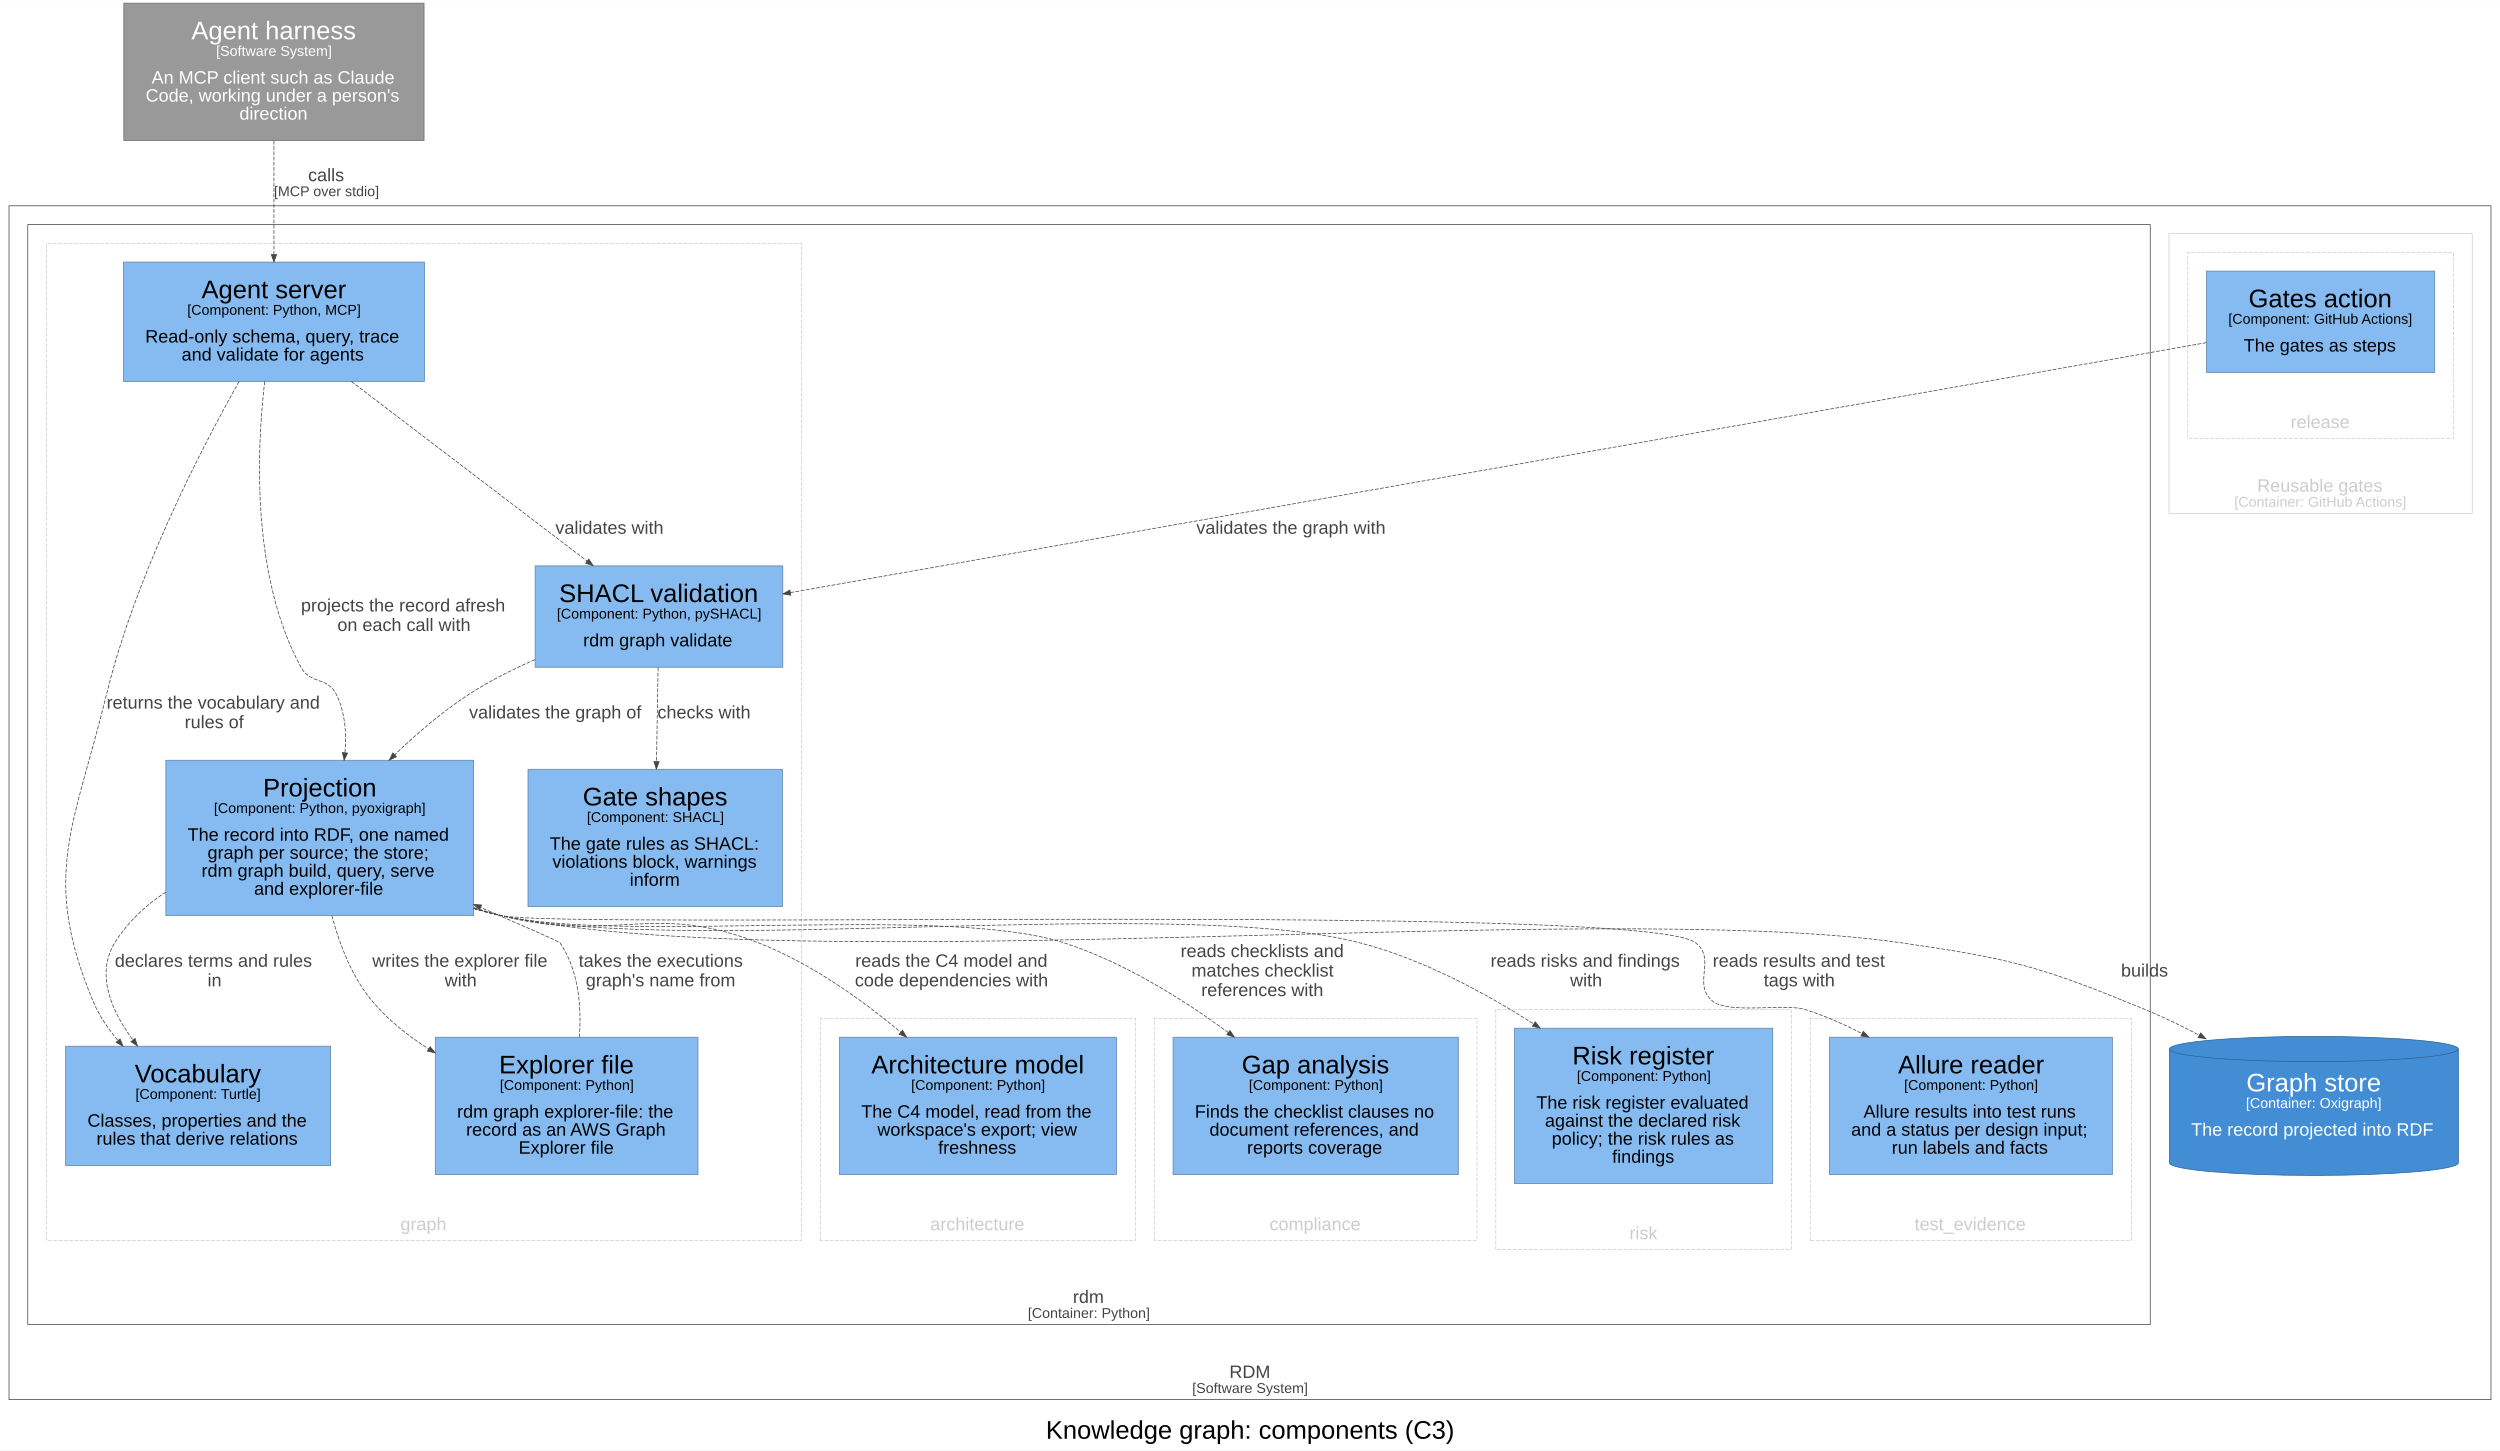
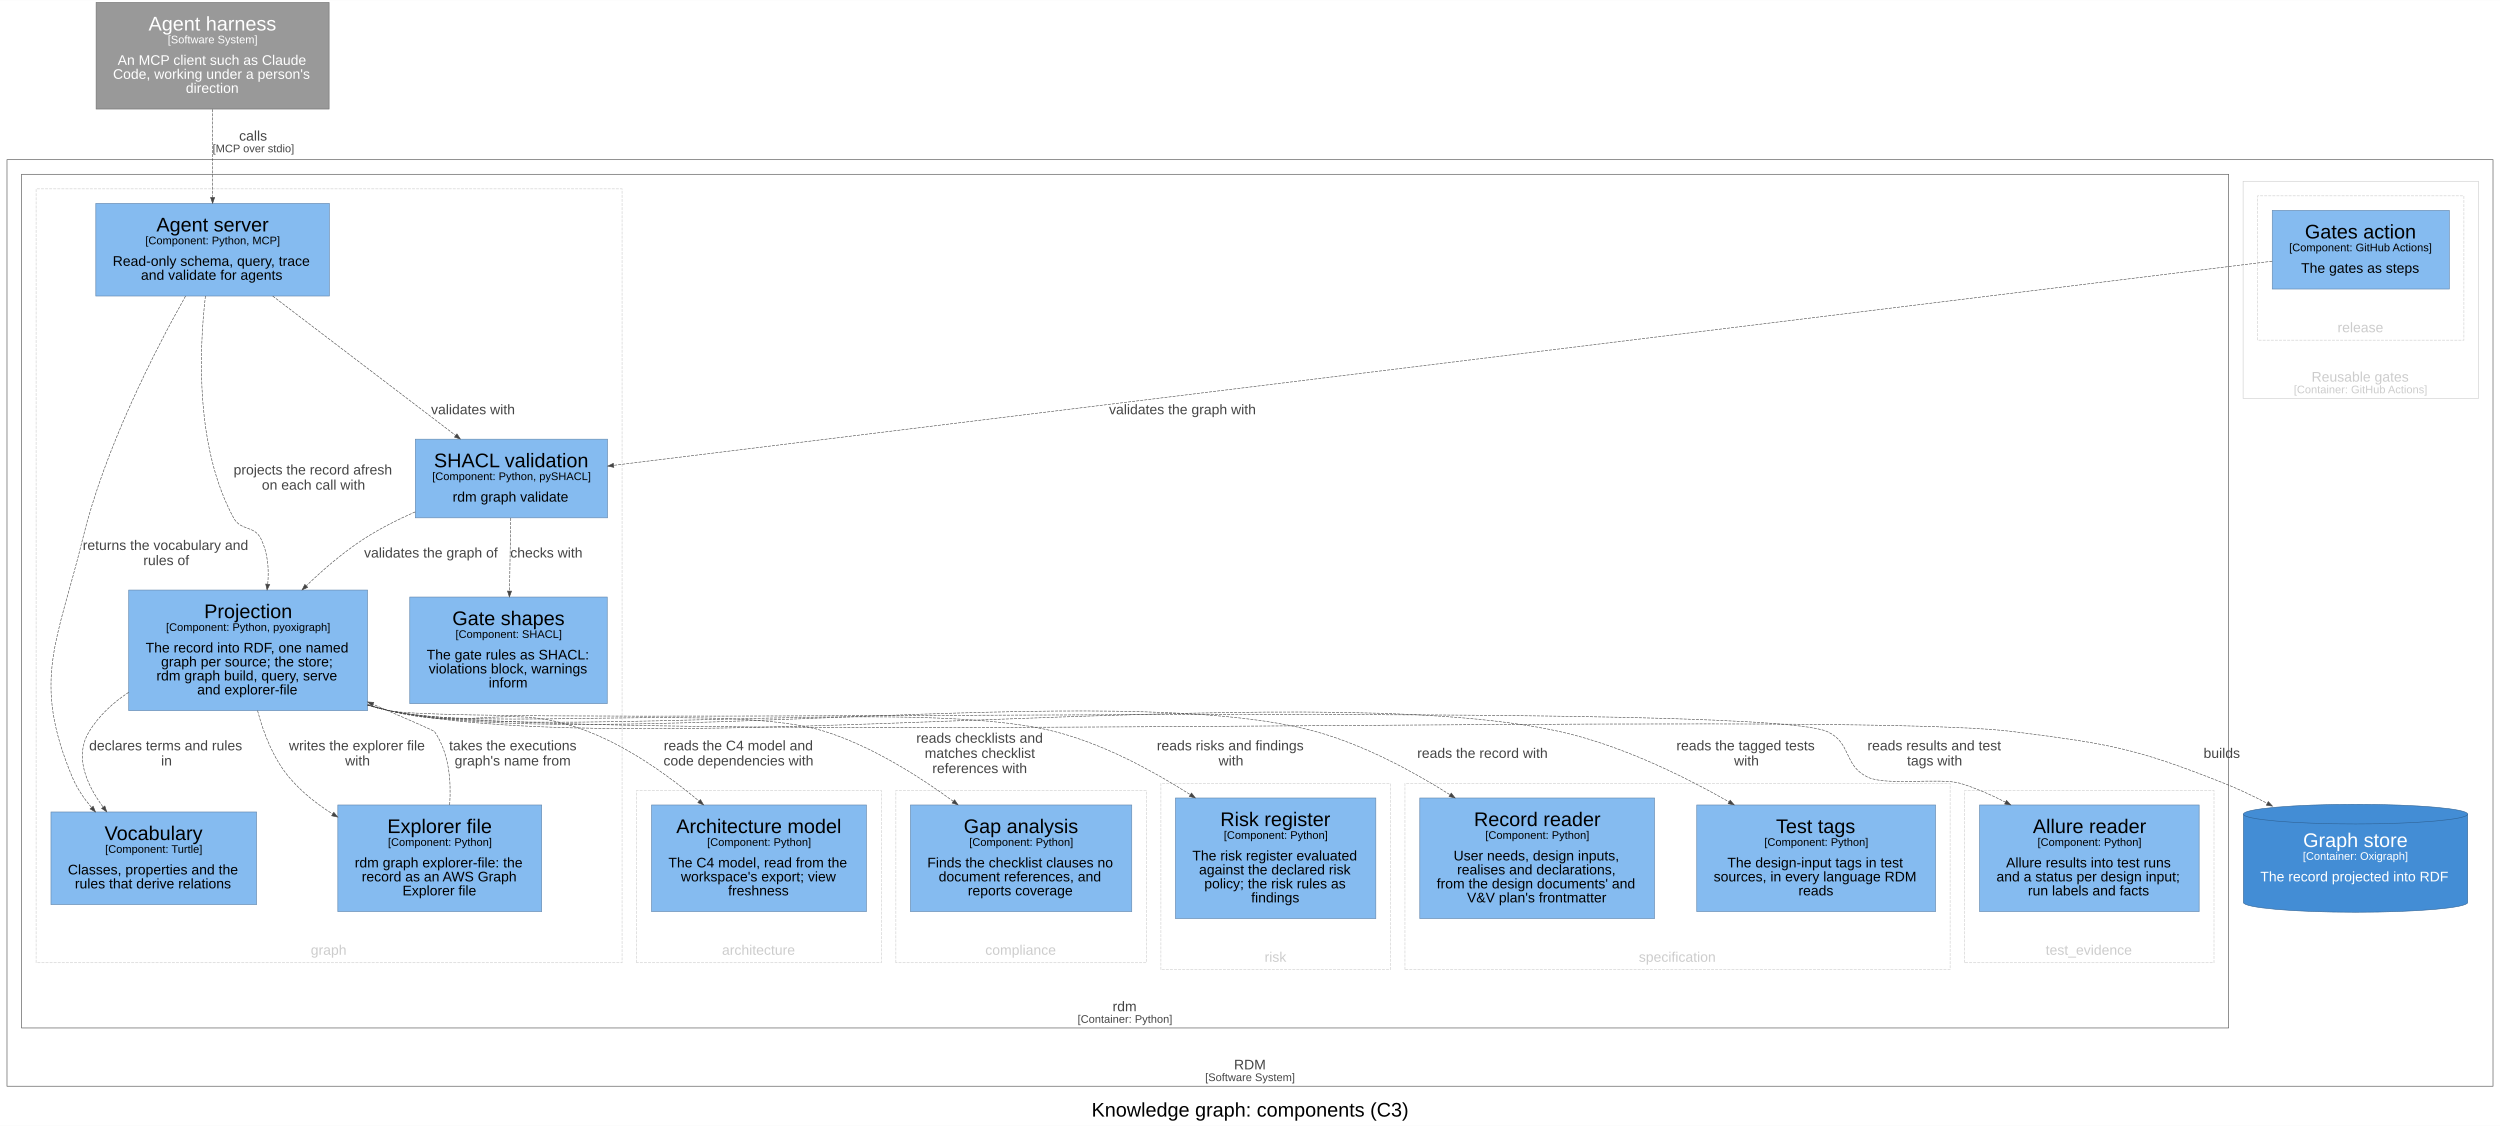
- <svg xmlns="http://www.w3.org/2000/svg" width="3331pt" height="1933pt" viewBox="0.00 0.00 3331.00 1932.60">
+ <svg xmlns="http://www.w3.org/2000/svg" width="4292pt" height="1933pt" viewBox="0.00 0.00 4292.00 1932.60">
  <g id="graph0" class="graph" transform="scale(1 1) rotate(0) translate(4 1928.6)">
-     <polygon fill="white" stroke="transparent" points="-4,4 -4,-1928.6 3327,-1928.6 3327,4 -4,4" />
-     <text text-anchor="start" x="1389.5" y="-11.8" font-family="Arial" font-size="34.00">Knowledge graph: components (C3)</text>
+     <polygon fill="white" stroke="transparent" points="-4,4 -4,-1928.6 4288,-1928.6 4288,4 -4,4" />
+     <text text-anchor="start" x="1870" y="-11.8" font-family="Arial" font-size="34.00">Knowledge graph: components (C3)</text>
    <g id="clust1" class="cluster">
-       <polygon fill="none" stroke="#444444" points="8,-64 8,-1654.6 3315,-1654.6 3315,-64 8,-64" />
-       <text text-anchor="start" x="1634" y="-92.8" font-family="Arial" font-size="24.00" fill="#444444">RDM</text>
-       <text text-anchor="start" x="1584.5" y="-72.8" font-family="Arial" font-size="19.00" fill="#444444">[Software System]</text>
+       <polygon fill="none" stroke="#444444" points="8,-64 8,-1654.6 4276,-1654.6 4276,-64 8,-64" />
+       <text text-anchor="start" x="2114.5" y="-92.8" font-family="Arial" font-size="24.00" fill="#444444">RDM</text>
+       <text text-anchor="start" x="2065" y="-72.8" font-family="Arial" font-size="19.00" fill="#444444">[Software System]</text>
    </g>
    <g id="clust2" class="cluster">
-       <polygon fill="none" stroke="#cccccc" points="2886,-1244.8 2886,-1617.6 3290,-1617.6 3290,-1244.8 2886,-1244.8" />
-       <text text-anchor="start" x="3003.5" y="-1273.6" font-family="Arial" font-size="24.00" fill="#cccccc">Reusable gates</text>
-       <text text-anchor="start" x="2973" y="-1253.6" font-family="Arial" font-size="19.00" fill="#cccccc">[Container: GitHub Actions]</text>
+       <polygon fill="none" stroke="#cccccc" points="3847,-1244.8 3847,-1617.6 4251,-1617.6 4251,-1244.8 3847,-1244.8" />
+       <text text-anchor="start" x="3964.5" y="-1273.6" font-family="Arial" font-size="24.00" fill="#cccccc">Reusable gates</text>
+       <text text-anchor="start" x="3934" y="-1253.6" font-family="Arial" font-size="19.00" fill="#cccccc">[Container: GitHub Actions]</text>
    </g>
    <g id="clust3" class="cluster">
-       <polygon fill="none" stroke="#cccccc" stroke-dasharray="5,2" points="2911,-1344.8 2911,-1592.6 3265,-1592.6 3265,-1344.8 2911,-1344.8" />
-       <text text-anchor="start" x="3048" y="-1358.4" font-family="Arial" font-size="24.00" fill="#cccccc">release</text>
+       <polygon fill="none" stroke="#cccccc" stroke-dasharray="5,2" points="3872,-1344.8 3872,-1592.6 4226,-1592.6 4226,-1344.8 3872,-1344.8" />
+       <text text-anchor="start" x="4009" y="-1358.4" font-family="Arial" font-size="24.00" fill="#cccccc">release</text>
    </g>
    <g id="clust4" class="cluster">
-       <polygon fill="none" stroke="#444444" points="33,-164 33,-1629.6 2861,-1629.6 2861,-164 33,-164" />
-       <text text-anchor="start" x="1425.5" y="-192.8" font-family="Arial" font-size="24.00" fill="#444444">rdm</text>
-       <text text-anchor="start" x="1365.5" y="-172.8" font-family="Arial" font-size="19.00" fill="#444444">[Container: Python]</text>
+       <polygon fill="none" stroke="#444444" points="33,-164 33,-1629.6 3822,-1629.6 3822,-164 33,-164" />
+       <text text-anchor="start" x="1906" y="-192.8" font-family="Arial" font-size="24.00" fill="#444444">rdm</text>
+       <text text-anchor="start" x="1846" y="-172.8" font-family="Arial" font-size="19.00" fill="#444444">[Container: Python]</text>
    </g>
    <g id="clust5" class="cluster">
      <polygon fill="none" stroke="#cccccc" stroke-dasharray="5,2" points="1089,-276 1089,-571.8 1509,-571.8 1509,-276 1089,-276" />
      <text text-anchor="start" x="1235.5" y="-289.6" font-family="Arial" font-size="24.00" fill="#cccccc">architecture</text>
    </g>
    <g id="clust6" class="cluster">
      <polygon fill="none" stroke="#cccccc" stroke-dasharray="5,2" points="1534,-276 1534,-571.8 1964,-571.8 1964,-276 1534,-276" />
      <text text-anchor="start" x="1687.5" y="-289.6" font-family="Arial" font-size="24.00" fill="#cccccc">compliance</text>
    </g>
    <g id="clust7" class="cluster">
      <polygon fill="none" stroke="#cccccc" stroke-dasharray="5,2" points="58,-276 58,-1604.6 1064,-1604.6 1064,-276 58,-276" />
      <text text-anchor="start" x="529.5" y="-289.6" font-family="Arial" font-size="24.00" fill="#cccccc">graph</text>
    </g>
    <g id="clust8" class="cluster">
      <polygon fill="none" stroke="#cccccc" stroke-dasharray="5,2" points="1989,-264 1989,-583.8 2383,-583.8 2383,-264 1989,-264" />
      <text text-anchor="start" x="2167" y="-277.6" font-family="Arial" font-size="24.00" fill="#cccccc">risk</text>
    </g>
    <g id="clust9" class="cluster">
-       <polygon fill="none" stroke="#cccccc" stroke-dasharray="5,2" points="2408,-276 2408,-571.8 2836,-571.8 2836,-276 2408,-276" />
-       <text text-anchor="start" x="2547" y="-289.6" font-family="Arial" font-size="24.00" fill="#cccccc">test_evidence</text>
+       <polygon fill="none" stroke="#cccccc" stroke-dasharray="5,2" points="2408,-264 2408,-583.8 3344,-583.8 3344,-264 2408,-264" />
+       <text text-anchor="start" x="2809.5" y="-277.6" font-family="Arial" font-size="24.00" fill="#cccccc">specification</text>
+     </g>
+     <g id="clust10" class="cluster">
+       <polygon fill="none" stroke="#cccccc" stroke-dasharray="5,2" points="3369,-276 3369,-571.8 3797,-571.8 3797,-276 3369,-276" />
+       <text text-anchor="start" x="3508" y="-289.6" font-family="Arial" font-size="24.00" fill="#cccccc">test_evidence</text>
    </g>
    <g id="56" class="node">
      <polygon fill="#999999" stroke="#6b6b6b" points="561,-1924.6 161,-1924.6 161,-1741.6 561,-1741.6 561,-1924.6" />
      <text text-anchor="start" x="251" y="-1876.4" font-family="Arial" font-size="34.00" fill="#ffffff">Agent harness</text>
      <text text-anchor="start" x="284" y="-1854.4" font-family="Arial" font-size="19.00" fill="#ffffff">[Software System]</text>
      <text text-anchor="start" x="198" y="-1817.4" font-family="Arial" font-size="24.00" fill="#ffffff">An MCP client such as Claude</text>
      <text text-anchor="start" x="190" y="-1793.4" font-family="Arial" font-size="24.00" fill="#ffffff">Code, working under a person's</text>
      <text text-anchor="start" x="315" y="-1769.4" font-family="Arial" font-size="24.00" fill="#ffffff">direction</text>
    </g>
    <g id="44" class="node">
      <polygon fill="#85bbf0" stroke="#5d82a8" points="561.5,-1579.6 160.5,-1579.6 160.5,-1420.6 561.5,-1420.6 561.5,-1579.6" />
      <text text-anchor="start" x="264.5" y="-1531.4" font-family="Arial" font-size="34.00" fill="#000000">Agent server</text>
      <text text-anchor="start" x="245.5" y="-1509.4" font-family="Arial" font-size="19.00" fill="#000000">[Component: Python, MCP]</text>
      <text text-anchor="start" x="189.5" y="-1472.4" font-family="Arial" font-size="24.00" fill="#000000">Read-only schema, query, trace</text>
      <text text-anchor="start" x="238" y="-1448.4" font-family="Arial" font-size="24.00" fill="#000000">and validate for agents</text>
    </g>
-     <g id="157" class="edge">
+     <g id="132" class="edge">
      <path fill="none" stroke="#444444" stroke-dasharray="5,2" d="M361,-1741.21C361,-1694.05 361,-1636.67 361,-1589.83" />
      <polygon fill="#444444" stroke="#444444" points="364.5,-1589.69 361,-1579.69 357.5,-1589.69 364.5,-1589.69" />
      <text text-anchor="start" x="406.5" y="-1687.4" font-family="Arial" font-size="24.00" fill="#444444">calls</text>
      <text text-anchor="start" x="361" y="-1667.4" font-family="Arial" font-size="19.00" fill="#444444">[MCP over stdio]</text>
    </g>
    <g id="49" class="node">
-       <polygon fill="#85bbf0" stroke="#5d82a8" points="3240,-1567.6 2936,-1567.6 2936,-1432.6 3240,-1432.6 3240,-1567.6" />
-       <text text-anchor="start" x="2992" y="-1519.4" font-family="Arial" font-size="34.00" fill="#000000">Gates action</text>
-       <text text-anchor="start" x="2965" y="-1497.4" font-family="Arial" font-size="19.00" fill="#000000">[Component: GitHub Actions]</text>
-       <text text-anchor="start" x="2985.5" y="-1460.4" font-family="Arial" font-size="24.00" fill="#000000">The gates as steps</text>
+       <polygon fill="#85bbf0" stroke="#5d82a8" points="4201,-1567.6 3897,-1567.6 3897,-1432.6 4201,-1432.6 4201,-1567.6" />
+       <text text-anchor="start" x="3953" y="-1519.4" font-family="Arial" font-size="34.00" fill="#000000">Gates action</text>
+       <text text-anchor="start" x="3926" y="-1497.4" font-family="Arial" font-size="19.00" fill="#000000">[Component: GitHub Actions]</text>
+       <text text-anchor="start" x="3946.5" y="-1460.4" font-family="Arial" font-size="24.00" fill="#000000">The gates as steps</text>
    </g>
    <g id="42" class="node">
      <polygon fill="#85bbf0" stroke="#5d82a8" points="1039,-1174.8 709,-1174.8 709,-1039.8 1039,-1039.8 1039,-1174.8" />
      <text text-anchor="start" x="741" y="-1126.6" font-family="Arial" font-size="34.00" fill="#000000">SHACL validation</text>
      <text text-anchor="start" x="738" y="-1104.6" font-family="Arial" font-size="19.00" fill="#000000">[Component: Python, pySHACL]</text>
      <text text-anchor="start" x="773" y="-1067.6" font-family="Arial" font-size="24.00" fill="#000000">rdm graph validate</text>
    </g>
-     <g id="146" class="edge">
-       <path fill="none" stroke="#444444" stroke-dasharray="5,2" d="M2935.82,-1472.24C2538.49,-1402.11 1471.46,-1213.76 1049.35,-1139.25" />
-       <polygon fill="#444444" stroke="#444444" points="1049.65,-1135.75 1039.19,-1137.46 1048.43,-1142.64 1049.65,-1135.75" />
-       <text text-anchor="start" x="1590" y="-1217.6" font-family="Arial" font-size="24.00" fill="#444444">validates the graph with</text>
+     <g id="121" class="edge">
+       <path fill="none" stroke="#444444" stroke-dasharray="5,2" d="M3896.93,-1480.38C3368.43,-1415.33 1613.08,-1199.27 1049.69,-1129.93" />
+       <polygon fill="#444444" stroke="#444444" points="1049.8,-1126.41 1039.45,-1128.66 1048.95,-1133.36 1049.8,-1126.41" />
+       <text text-anchor="start" x="1900" y="-1217.6" font-family="Arial" font-size="24.00" fill="#444444">validates the graph with</text>
    </g>
    <g id="27" class="node">
      <polygon fill="#85bbf0" stroke="#5d82a8" points="1483.5,-546.8 1114.5,-546.8 1114.5,-363.8 1483.5,-363.8 1483.5,-546.8" />
      <text text-anchor="start" x="1157" y="-498.6" font-family="Arial" font-size="34.00" fill="#000000">Architecture model</text>
      <text text-anchor="start" x="1210" y="-476.6" font-family="Arial" font-size="19.00" fill="#000000">[Component: Python]</text>
      <text text-anchor="start" x="1143.5" y="-439.6" font-family="Arial" font-size="24.00" fill="#000000">The C4 model, read from the</text>
      <text text-anchor="start" x="1165" y="-415.6" font-family="Arial" font-size="24.00" fill="#000000">workspace's export; view</text>
      <text text-anchor="start" x="1246" y="-391.6" font-family="Arial" font-size="24.00" fill="#000000">freshness</text>
    </g>
    <g id="29" class="node">
      <polygon fill="#85bbf0" stroke="#5d82a8" points="1939,-546.8 1559,-546.8 1559,-363.8 1939,-363.8 1939,-546.8" />
      <text text-anchor="start" x="1650.5" y="-498.6" font-family="Arial" font-size="34.00" fill="#000000">Gap analysis</text>
      <text text-anchor="start" x="1660" y="-476.6" font-family="Arial" font-size="19.00" fill="#000000">[Component: Python]</text>
      <text text-anchor="start" x="1588" y="-439.6" font-family="Arial" font-size="24.00" fill="#000000">Finds the checklist clauses no</text>
      <text text-anchor="start" x="1607.5" y="-415.6" font-family="Arial" font-size="24.00" fill="#000000">document references, and</text>
      <text text-anchor="start" x="1657.5" y="-391.6" font-family="Arial" font-size="24.00" fill="#000000">reports coverage</text>
    </g>
    <g id="39" class="node">
      <polygon fill="#85bbf0" stroke="#5d82a8" points="627,-915.8 217,-915.8 217,-708.8 627,-708.8 627,-915.8" />
      <text text-anchor="start" x="346.5" y="-867.6" font-family="Arial" font-size="34.00" fill="#000000">Projection</text>
      <text text-anchor="start" x="281" y="-845.6" font-family="Arial" font-size="19.00" fill="#000000">[Component: Python, pyoxigraph]</text>
      <text text-anchor="start" x="246" y="-808.6" font-family="Arial" font-size="24.00" fill="#000000">The record into RDF, one named</text>
      <text text-anchor="start" x="272.5" y="-784.6" font-family="Arial" font-size="24.00" fill="#000000">graph per source; the store;</text>
      <text text-anchor="start" x="264.5" y="-760.6" font-family="Arial" font-size="24.00" fill="#000000">rdm graph build, query, serve</text>
      <text text-anchor="start" x="334.5" y="-736.6" font-family="Arial" font-size="24.00" fill="#000000">and explorer-file</text>
    </g>
-     <g id="130" class="edge">
+     <g id="107" class="edge">
      <path fill="none" stroke="#444444" stroke-dasharray="5,2" d="M627.19,-719.59C639.52,-715.58 651.85,-711.94 664,-708.8 811.98,-670.58 863.54,-728.16 1006,-672.8 1075.68,-645.73 1143.47,-597.51 1196.26,-553.43" />
      <polygon fill="#444444" stroke="#444444" points="1198.55,-556.09 1203.94,-546.97 1194.04,-550.73 1198.55,-556.09" />
      <text text-anchor="start" x="1135.5" y="-640.6" font-family="Arial" font-size="24.00" fill="#444444">reads the C4 model and</text>
      <text text-anchor="start" x="1135" y="-614.6" font-family="Arial" font-size="24.00" fill="#444444">code dependencies with</text>
    </g>
-     <g id="94" class="edge">
+     <g id="88" class="edge">
      <path fill="none" stroke="#444444" stroke-dasharray="5,2" d="M627.32,-718.66C639.59,-714.9 651.88,-711.57 664,-708.8 826.46,-671.73 1254.32,-723.67 1413,-672.8 1492.37,-647.36 1571.22,-598.13 1632.58,-553.04" />
      <polygon fill="#444444" stroke="#444444" points="1634.78,-555.76 1640.73,-547 1630.61,-550.14 1634.78,-555.76" />
      <text text-anchor="start" x="1569" y="-653.6" font-family="Arial" font-size="24.00" fill="#444444">reads checklists and</text>
      <text text-anchor="start" x="1583.5" y="-627.6" font-family="Arial" font-size="24.00" fill="#444444">matches checklist</text>
      <text text-anchor="start" x="1596.5" y="-601.6" font-family="Arial" font-size="24.00" fill="#444444">references with</text>
    </g>
    <g id="40" class="node">
      <polygon fill="#85bbf0" stroke="#5d82a8" points="436.5,-534.8 83.5,-534.8 83.5,-375.8 436.5,-375.8 436.5,-534.8" />
      <text text-anchor="start" x="175.5" y="-486.6" font-family="Arial" font-size="34.00" fill="#000000">Vocabulary</text>
      <text text-anchor="start" x="176.5" y="-464.6" font-family="Arial" font-size="19.00" fill="#000000">[Component: Turtle]</text>
      <text text-anchor="start" x="112.5" y="-427.6" font-family="Arial" font-size="24.00" fill="#000000">Classes, properties and the</text>
      <text text-anchor="start" x="124.5" y="-403.6" font-family="Arial" font-size="24.00" fill="#000000">rules that derive relations</text>
    </g>
-     <g id="86" class="edge">
+     <g id="81" class="edge">
      <path fill="none" stroke="#444444" stroke-dasharray="5,2" d="M216.97,-740.29C189.94,-722.39 165.82,-700.2 149,-672.8 123.57,-631.38 143.43,-583.45 173,-543.24" />
      <polygon fill="#444444" stroke="#444444" points="175.97,-545.12 179.24,-535.04 170.4,-540.88 175.97,-545.12" />
      <text text-anchor="start" x="149" y="-640.6" font-family="Arial" font-size="24.00" fill="#444444">declares terms and rules</text>
      <text text-anchor="start" x="272.5" y="-614.6" font-family="Arial" font-size="24.00" fill="#444444">in</text>
    </g>
    <g id="43" class="node">
      <polygon fill="#85bbf0" stroke="#5d82a8" points="926,-546.8 576,-546.8 576,-363.8 926,-363.8 926,-546.8" />
      <text text-anchor="start" x="661" y="-498.6" font-family="Arial" font-size="34.00" fill="#000000">Explorer file</text>
      <text text-anchor="start" x="662" y="-476.6" font-family="Arial" font-size="19.00" fill="#000000">[Component: Python]</text>
      <text text-anchor="start" x="605" y="-439.6" font-family="Arial" font-size="24.00" fill="#000000">rdm graph explorer-file: the</text>
      <text text-anchor="start" x="617" y="-415.6" font-family="Arial" font-size="24.00" fill="#000000">record as an AWS Graph</text>
      <text text-anchor="start" x="687" y="-391.6" font-family="Arial" font-size="24.00" fill="#000000">Explorer file</text>
    </g>
-     <g id="87" class="edge">
+     <g id="82" class="edge">
      <path fill="none" stroke="#444444" stroke-dasharray="5,2" d="M438.2,-708.78C448.45,-669.77 465.08,-627 492,-594.8 512.75,-569.98 539.11,-548.96 567.04,-531.37" />
      <polygon fill="#444444" stroke="#444444" points="569.06,-534.24 575.76,-526.03 565.4,-528.27 569.06,-534.24" />
      <text text-anchor="start" x="492" y="-640.6" font-family="Arial" font-size="24.00" fill="#444444">writes the explorer file</text>
      <text text-anchor="start" x="588.5" y="-614.6" font-family="Arial" font-size="24.00" fill="#444444">with</text>
    </g>
    <g id="26" class="node">
      <polygon fill="#85bbf0" stroke="#5d82a8" points="2358,-558.8 2014,-558.8 2014,-351.8 2358,-351.8 2358,-558.8" />
      <text text-anchor="start" x="2091" y="-510.6" font-family="Arial" font-size="34.00" fill="#000000">Risk register</text>
      <text text-anchor="start" x="2097" y="-488.6" font-family="Arial" font-size="19.00" fill="#000000">[Component: Python]</text>
      <text text-anchor="start" x="2043" y="-451.6" font-family="Arial" font-size="24.00" fill="#000000">The risk register evaluated</text>
      <text text-anchor="start" x="2054.5" y="-427.6" font-family="Arial" font-size="24.00" fill="#000000">against the declared risk</text>
      <text text-anchor="start" x="2063.5" y="-403.6" font-family="Arial" font-size="24.00" fill="#000000">policy; the risk rules as</text>
      <text text-anchor="start" x="2144" y="-379.6" font-family="Arial" font-size="24.00" fill="#000000">findings</text>
    </g>
-     <g id="85" class="edge">
+     <g id="80" class="edge">
      <path fill="none" stroke="#444444" stroke-dasharray="5,2" d="M627.27,-718.42C639.55,-714.73 651.86,-711.47 664,-708.8 912.22,-654.32 1560.84,-735.91 1807,-672.8 1889.36,-651.68 1972.33,-607.49 2039.55,-564.5" />
      <polygon fill="#444444" stroke="#444444" points="2041.58,-567.36 2048.09,-558.99 2037.79,-561.47 2041.58,-567.36" />
      <text text-anchor="start" x="1982" y="-640.6" font-family="Arial" font-size="24.00" fill="#444444">reads risks and findings</text>
      <text text-anchor="start" x="2088" y="-614.6" font-family="Arial" font-size="24.00" fill="#444444">with</text>
    </g>
+     <g id="7" class="node">
+       <polygon fill="#85bbf0" stroke="#5d82a8" points="2836.5,-558.8 2433.5,-558.8 2433.5,-351.8 2836.5,-351.8 2836.5,-558.8" />
+       <text text-anchor="start" x="2526.5" y="-510.6" font-family="Arial" font-size="34.00" fill="#000000">Record reader</text>
+       <text text-anchor="start" x="2546" y="-488.6" font-family="Arial" font-size="19.00" fill="#000000">[Component: Python]</text>
+       <text text-anchor="start" x="2491.5" y="-451.6" font-family="Arial" font-size="24.00" fill="#000000">User needs, design inputs,</text>
+       <text text-anchor="start" x="2497.5" y="-427.6" font-family="Arial" font-size="24.00" fill="#000000">realises and declarations,</text>
+       <text text-anchor="start" x="2462.5" y="-403.6" font-family="Arial" font-size="24.00" fill="#000000">from the design documents' and</text>
+       <text text-anchor="start" x="2514.5" y="-379.6" font-family="Arial" font-size="24.00" fill="#000000">V&amp;V plan's frontmatter</text>
+     </g>
+     <g id="147" class="edge">
+       <path fill="none" stroke="#444444" stroke-dasharray="5,2" d="M627.24,-718.29C639.53,-714.63 651.84,-711.41 664,-708.8 1009.76,-634.51 1914.19,-767.21 2255,-672.8 2336.22,-650.3 2418.45,-606.61 2485.55,-564.33" />
+       <polygon fill="#444444" stroke="#444444" points="2487.51,-567.23 2494.07,-558.92 2483.75,-561.32 2487.51,-567.23" />
+       <text text-anchor="start" x="2429" y="-627.6" font-family="Arial" font-size="24.00" fill="#444444">reads the record with</text>
+     </g>
+     <g id="8" class="node">
+       <polygon fill="#85bbf0" stroke="#5d82a8" points="3319,-546.8 2909,-546.8 2909,-363.8 3319,-363.8 3319,-546.8" />
+       <text text-anchor="start" x="3045" y="-498.6" font-family="Arial" font-size="34.00" fill="#000000">Test tags</text>
+       <text text-anchor="start" x="3025" y="-476.6" font-family="Arial" font-size="19.00" fill="#000000">[Component: Python]</text>
+       <text text-anchor="start" x="2961.5" y="-439.6" font-family="Arial" font-size="24.00" fill="#000000">The design-input tags in test</text>
+       <text text-anchor="start" x="2938" y="-415.6" font-family="Arial" font-size="24.00" fill="#000000">sources, in every language RDM</text>
+       <text text-anchor="start" x="3083.5" y="-391.6" font-family="Arial" font-size="24.00" fill="#000000">reads</text>
+     </g>
+     <g id="167" class="edge">
+       <path fill="none" stroke="#444444" stroke-dasharray="5,2" d="M627.23,-718.22C639.52,-714.58 651.84,-711.38 664,-708.8 1100.99,-615.99 2237.95,-769.96 2674,-672.8 2776.43,-649.98 2882.22,-598.94 2964.4,-552.15" />
+       <polygon fill="#444444" stroke="#444444" points="2966.35,-555.07 2973.28,-547.06 2962.87,-549 2966.35,-555.07" />
+       <text text-anchor="start" x="2874" y="-640.6" font-family="Arial" font-size="24.00" fill="#444444">reads the tagged tests</text>
+       <text text-anchor="start" x="2973" y="-614.6" font-family="Arial" font-size="24.00" fill="#444444">with</text>
+     </g>
    <g id="22" class="node">
-       <polygon fill="#85bbf0" stroke="#5d82a8" points="2810.5,-546.8 2433.5,-546.8 2433.5,-363.8 2810.5,-363.8 2810.5,-546.8" />
-       <text text-anchor="start" x="2525" y="-498.6" font-family="Arial" font-size="34.00" fill="#000000">Allure reader</text>
-       <text text-anchor="start" x="2533" y="-476.6" font-family="Arial" font-size="19.00" fill="#000000">[Component: Python]</text>
-       <text text-anchor="start" x="2479" y="-439.6" font-family="Arial" font-size="24.00" fill="#000000">Allure results into test runs</text>
-       <text text-anchor="start" x="2462.5" y="-415.6" font-family="Arial" font-size="24.00" fill="#000000">and a status per design input;</text>
-       <text text-anchor="start" x="2516.5" y="-391.6" font-family="Arial" font-size="24.00" fill="#000000">run labels and facts</text>
-     </g>
-     <g id="129" class="edge">
-       <path fill="none" stroke="#444444" stroke-dasharray="5,2" d="M627.24,-718.29C639.53,-714.63 651.84,-711.41 664,-708.8 750.44,-690.23 2184.8,-726.54 2255,-672.8 2283.7,-650.83 2250.05,-617.71 2278,-594.8 2299.22,-577.4 2374.83,-592.07 2401,-583.8 2426.58,-575.71 2452.42,-564.32 2476.98,-551.63" />
-       <polygon fill="#444444" stroke="#444444" points="2478.74,-554.65 2485.96,-546.9 2475.48,-548.46 2478.74,-554.65" />
-       <text text-anchor="start" x="2278" y="-640.6" font-family="Arial" font-size="24.00" fill="#444444">reads results and test</text>
-       <text text-anchor="start" x="2346" y="-614.6" font-family="Arial" font-size="24.00" fill="#444444">tags with</text>
+       <polygon fill="#85bbf0" stroke="#5d82a8" points="3771.5,-546.8 3394.5,-546.8 3394.5,-363.8 3771.5,-363.8 3771.5,-546.8" />
+       <text text-anchor="start" x="3486" y="-498.6" font-family="Arial" font-size="34.00" fill="#000000">Allure reader</text>
+       <text text-anchor="start" x="3494" y="-476.6" font-family="Arial" font-size="19.00" fill="#000000">[Component: Python]</text>
+       <text text-anchor="start" x="3440" y="-439.6" font-family="Arial" font-size="24.00" fill="#000000">Allure results into test runs</text>
+       <text text-anchor="start" x="3423.5" y="-415.6" font-family="Arial" font-size="24.00" fill="#000000">and a status per design input;</text>
+       <text text-anchor="start" x="3477.5" y="-391.6" font-family="Arial" font-size="24.00" fill="#000000">run labels and facts</text>
+     </g>
+     <g id="106" class="edge">
+       <path fill="none" stroke="#444444" stroke-dasharray="5,2" d="M627.22,-718.18C639.52,-714.54 651.83,-711.36 664,-708.8 798.24,-680.52 3008.34,-730.06 3133,-672.8 3175.06,-653.48 3160.48,-615.25 3202,-594.8 3233.97,-579.05 3327.91,-594.19 3362,-583.8 3387.94,-575.89 3414.12,-564.47 3438.93,-551.67" />
+       <polygon fill="#444444" stroke="#444444" points="3440.79,-554.65 3448.01,-546.9 3437.53,-548.45 3440.79,-554.65" />
+       <text text-anchor="start" x="3202" y="-640.6" font-family="Arial" font-size="24.00" fill="#444444">reads results and test</text>
+       <text text-anchor="start" x="3270" y="-614.6" font-family="Arial" font-size="24.00" fill="#444444">tags with</text>
    </g>
    <g id="51" class="node">
-       <path fill="#438dd5" stroke="#2e6295" d="M3271.5,-531.08C3271.5,-540.38 3185.22,-547.93 3079,-547.93 2972.78,-547.93 2886.5,-540.38 2886.5,-531.08 2886.5,-531.08 2886.5,-379.52 2886.5,-379.52 2886.5,-370.22 2972.78,-362.67 3079,-362.67 3185.22,-362.67 3271.5,-370.22 3271.5,-379.52 3271.5,-379.52 3271.5,-531.08 3271.5,-531.08" />
-       <path fill="none" stroke="#2e6295" d="M3271.5,-531.08C3271.5,-521.79 3185.22,-514.24 3079,-514.24 2972.78,-514.24 2886.5,-521.79 2886.5,-531.08" />
-       <text text-anchor="start" x="2989" y="-474.6" font-family="Arial" font-size="34.00" fill="#ffffff">Graph store</text>
-       <text text-anchor="start" x="2988.5" y="-452.6" font-family="Arial" font-size="19.00" fill="#ffffff">[Container: Oxigraph]</text>
-       <text text-anchor="start" x="2915.5" y="-415.6" font-family="Arial" font-size="24.00" fill="#ffffff">The record projected into RDF</text>
-     </g>
-     <g id="156" class="edge">
-       <path fill="none" stroke="#444444" stroke-dasharray="5,2" d="M627.23,-718.24C639.53,-714.59 651.84,-711.39 664,-708.8 1069.2,-622.44 2117.92,-731.81 2528,-672.8 2676.66,-651.41 2715.15,-641.04 2854,-583.8 2877.92,-573.94 2902.48,-562.05 2926.17,-549.56" />
-       <polygon fill="#444444" stroke="#444444" points="2928.03,-552.53 2935.21,-544.74 2924.74,-546.36 2928.03,-552.53" />
-       <text text-anchor="start" x="2822" y="-627.6" font-family="Arial" font-size="24.00" fill="#444444">builds</text>
+       <path fill="#438dd5" stroke="#2e6295" d="M4232.5,-531.08C4232.5,-540.38 4146.22,-547.93 4040,-547.93 3933.78,-547.93 3847.5,-540.38 3847.5,-531.08 3847.5,-531.08 3847.5,-379.52 3847.5,-379.52 3847.5,-370.22 3933.78,-362.67 4040,-362.67 4146.22,-362.67 4232.5,-370.22 4232.5,-379.52 4232.5,-379.52 4232.5,-531.08 4232.5,-531.08" />
+       <path fill="none" stroke="#2e6295" d="M4232.5,-531.08C4232.5,-521.79 4146.22,-514.24 4040,-514.24 3933.78,-514.24 3847.5,-521.79 3847.5,-531.08" />
+       <text text-anchor="start" x="3950" y="-474.6" font-family="Arial" font-size="34.00" fill="#ffffff">Graph store</text>
+       <text text-anchor="start" x="3949.5" y="-452.6" font-family="Arial" font-size="19.00" fill="#ffffff">[Container: Oxigraph]</text>
+       <text text-anchor="start" x="3876.5" y="-415.6" font-family="Arial" font-size="24.00" fill="#ffffff">The record projected into RDF</text>
+     </g>
+     <g id="131" class="edge">
+       <path fill="none" stroke="#444444" stroke-dasharray="5,2" d="M627.21,-718.15C639.51,-714.52 651.83,-711.35 664,-708.8 967.2,-645.19 3144.68,-711.94 3452,-672.8 3616.78,-651.81 3660.61,-645.1 3815,-583.8 3839.33,-574.14 3864.25,-562.27 3888.22,-549.69" />
+       <polygon fill="#444444" stroke="#444444" points="3890.17,-552.62 3897.36,-544.84 3886.89,-546.43 3890.17,-552.62" />
+       <text text-anchor="start" x="3779" y="-627.6" font-family="Arial" font-size="24.00" fill="#444444">builds</text>
    </g>
    <g id="41" class="node">
      <polygon fill="#85bbf0" stroke="#5d82a8" points="1038.5,-903.8 699.5,-903.8 699.5,-720.8 1038.5,-720.8 1038.5,-903.8" />
      <text text-anchor="start" x="772.5" y="-855.6" font-family="Arial" font-size="34.00" fill="#000000">Gate shapes</text>
      <text text-anchor="start" x="778" y="-833.6" font-family="Arial" font-size="19.00" fill="#000000">[Component: SHACL]</text>
      <text text-anchor="start" x="728.5" y="-796.6" font-family="Arial" font-size="24.00" fill="#000000">The gate rules as SHACL:</text>
      <text text-anchor="start" x="732" y="-772.6" font-family="Arial" font-size="24.00" fill="#000000">violations block, warnings</text>
      <text text-anchor="start" x="835" y="-748.6" font-family="Arial" font-size="24.00" fill="#000000">inform</text>
    </g>
-     <g id="89" class="edge">
+     <g id="84" class="edge">
      <path fill="none" stroke="#444444" stroke-dasharray="5,2" d="M708.85,-1049.98C678.59,-1036.74 648.06,-1021.31 621,-1003.8 586.11,-981.23 551.98,-952.03 522.11,-923.31" />
      <polygon fill="#444444" stroke="#444444" points="524.22,-920.48 514.61,-916.02 519.35,-925.5 524.22,-920.48" />
      <text text-anchor="start" x="621" y="-971.6" font-family="Arial" font-size="24.00" fill="#444444">validates the graph of</text>
    </g>
-     <g id="90" class="edge">
+     <g id="85" class="edge">
      <path fill="none" stroke="#444444" stroke-dasharray="5,2" d="M872.86,-1039.45C872.23,-1002.39 871.43,-955.56 870.72,-914.14" />
      <polygon fill="#444444" stroke="#444444" points="874.22,-913.96 870.55,-904.02 867.22,-914.08 874.22,-913.96" />
      <text text-anchor="start" x="872" y="-971.6" font-family="Arial" font-size="24.00" fill="#444444">checks with</text>
    </g>
-     <g id="88" class="edge">
+     <g id="83" class="edge">
      <path fill="none" stroke="#444444" stroke-dasharray="5,2" d="M768,-546.92C770.91,-588.59 766.82,-636.68 742,-672.8 740.95,-674.32 694.03,-694.89 636.43,-719.72" />
      <polygon fill="#444444" stroke="#444444" points="634.9,-716.57 627.1,-723.74 637.67,-723 634.9,-716.57" />
      <text text-anchor="start" x="767" y="-640.6" font-family="Arial" font-size="24.00" fill="#444444">takes the executions</text>
      <text text-anchor="start" x="776.5" y="-614.6" font-family="Arial" font-size="24.00" fill="#444444">graph's name from</text>
    </g>
-     <g id="91" class="edge">
+     <g id="86" class="edge">
      <path fill="none" stroke="#444444" stroke-dasharray="5,2" d="M348.68,-1420.57C337.58,-1324.54 331.7,-1159.98 397,-1039.8 409.56,-1016.68 432.35,-1027.39 444,-1003.8 455.76,-979.98 458.05,-952.49 455.63,-925.95" />
      <polygon fill="#444444" stroke="#444444" points="459.09,-925.37 454.49,-915.83 452.14,-926.16 459.09,-925.37" />
      <text text-anchor="start" x="397" y="-1114.1" font-family="Arial" font-size="24.00" fill="#444444">projects the record afresh</text>
      <text text-anchor="start" x="445.5" y="-1088.1" font-family="Arial" font-size="24.00" fill="#444444">on each call with</text>
    </g>
-     <g id="155" class="edge">
+     <g id="130" class="edge">
      <path fill="none" stroke="#444444" stroke-dasharray="5,2" d="M314.53,-1420.44C261.05,-1325.4 175.74,-1158.88 138,-1003.8 94.98,-827 49.92,-762.72 120,-594.8 127.87,-575.96 139.68,-558.36 153.18,-542.47" />
      <polygon fill="#444444" stroke="#444444" points="155.94,-544.62 159.93,-534.8 150.69,-540 155.94,-544.62" />
      <text text-anchor="start" x="138" y="-984.6" font-family="Arial" font-size="24.00" fill="#444444">returns the vocabulary and</text>
      <text text-anchor="start" x="242" y="-958.6" font-family="Arial" font-size="24.00" fill="#444444">rules of</text>
    </g>
-     <g id="92" class="edge">
+     <g id="87" class="edge">
      <path fill="none" stroke="#444444" stroke-dasharray="5,2" d="M464.2,-1420.49C555.93,-1350.6 688.99,-1249.24 778.36,-1181.15" />
      <polygon fill="#444444" stroke="#444444" points="780.5,-1183.93 786.33,-1175.08 776.26,-1178.36 780.5,-1183.93" />
      <text text-anchor="start" x="736" y="-1217.6" font-family="Arial" font-size="24.00" fill="#444444">validates with</text>
    </g>
  </g>
</svg>
